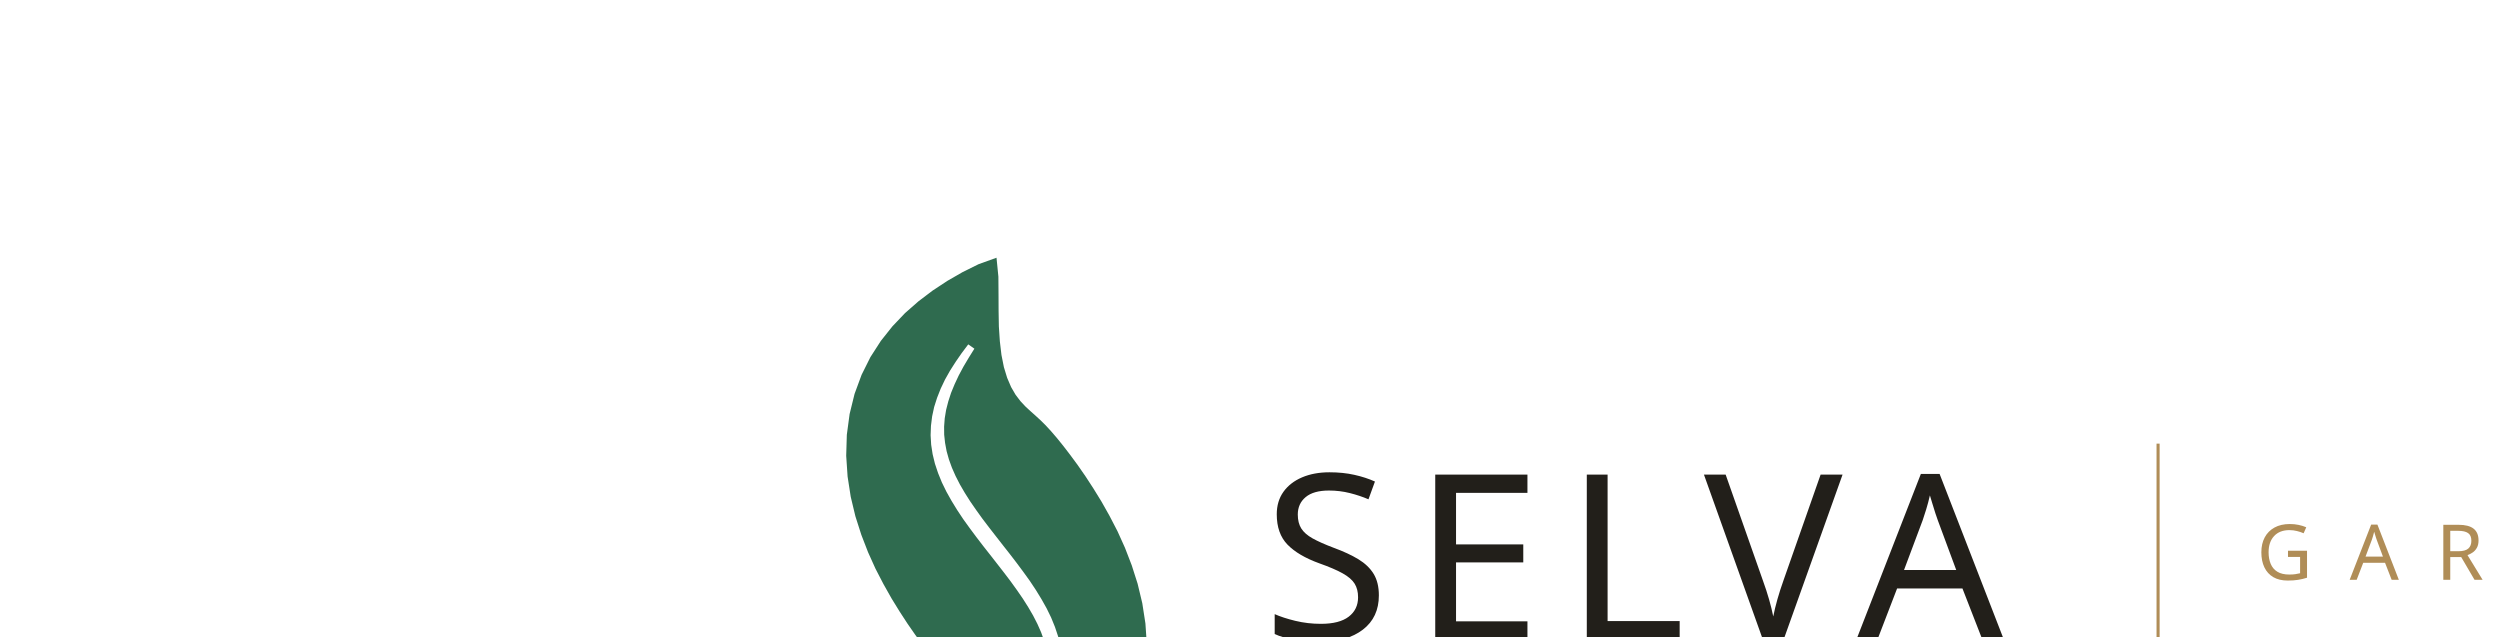
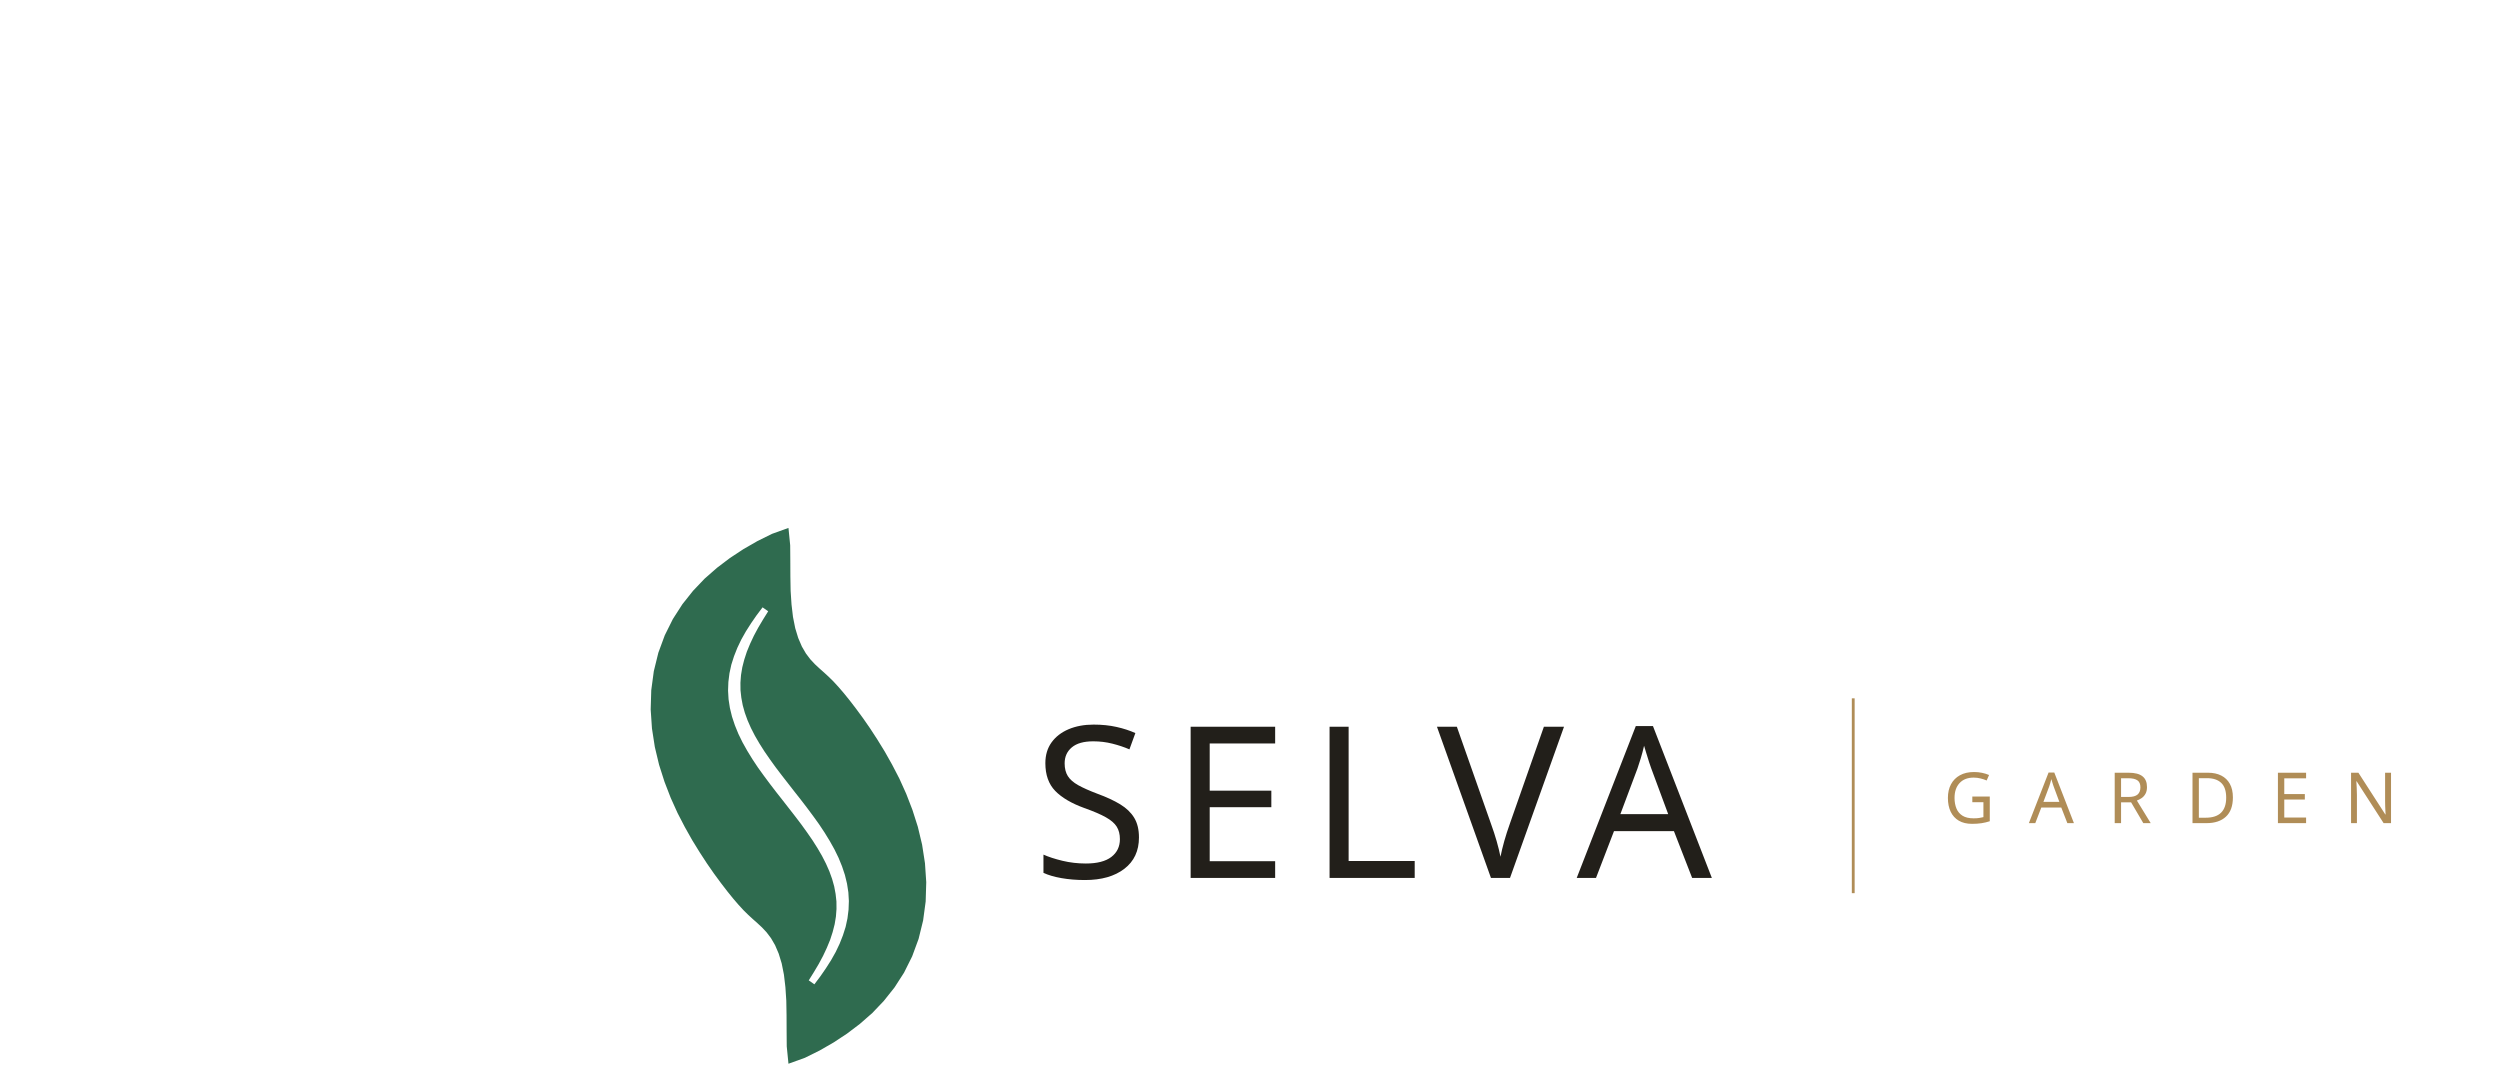
- <svg xmlns="http://www.w3.org/2000/svg" width="1100" height="280" viewBox="-280 270 1100 280">
+ <svg xmlns="http://www.w3.org/2000/svg" width="1200" height="520" viewBox="-220 230 1200 320">
  <defs />
  <g transform="translate(81.92 383.40) scale(0.6777)">
    <g transform="translate(-112.95 -36.14) scale(4.5179)">
      <path d="M50.00 92.00 L52.58 91.07 L54.88 89.93 L57.07 88.67 L59.18 87.28 L61.20 85.75 L63.14 84.05 L64.95 82.15 L66.62 80.05 L68.12 77.72 L69.39 75.17 L70.40 72.43 L71.11 69.54 L71.51 66.56 L71.60 63.54 L71.40 60.56 L70.95 57.65 L70.28 54.85 L69.43 52.19 L68.46 49.68 L67.39 47.31 L66.25 45.11 L65.09 43.05 L63.92 41.15 L62.78 39.40 L61.67 37.80 L60.61 36.36 L59.62 35.07 L58.70 33.93 L57.85 32.94 L57.06 32.08 L56.31 31.34 L55.58 30.67 L54.86 30.03 L54.15 29.37 L53.43 28.60 L52.74 27.69 L52.10 26.59 L51.53 25.26 L51.06 23.72 L50.71 21.96 L50.48 20.01 L50.34 17.89 L50.30 15.63 L50.29 13.23 L50.27 10.72 L50.00 8.00 L50.00 8.00 L47.42 8.93 L45.12 10.07 L42.93 11.33 L40.82 12.72 L38.80 14.25 L36.86 15.95 L35.05 17.85 L33.38 19.95 L31.88 22.28 L30.61 24.83 L29.60 27.57 L28.89 30.46 L28.49 33.44 L28.40 36.46 L28.60 39.44 L29.05 42.35 L29.72 45.15 L30.57 47.81 L31.54 50.32 L32.61 52.69 L33.75 54.89 L34.91 56.95 L36.08 58.85 L37.22 60.60 L38.33 62.20 L39.39 63.64 L40.38 64.93 L41.30 66.07 L42.15 67.06 L42.94 67.92 L43.69 68.66 L44.42 69.33 L45.14 69.97 L45.85 70.63 L46.57 71.40 L47.26 72.31 L47.90 73.41 L48.47 74.74 L48.94 76.28 L49.29 78.04 L49.52 79.99 L49.66 82.11 L49.70 84.37 L49.71 86.77 L49.73 89.28 L50.00 92.00 Z M54.06 79.55 L55.00 78.30 L55.87 77.04 L56.68 75.77 L57.40 74.49 L58.02 73.19 L58.54 71.87 L58.96 70.55 L59.25 69.21 L59.42 67.85 L59.47 66.49 L59.39 65.13 L59.18 63.77 L58.85 62.41 L58.40 61.06 L57.85 59.71 L57.20 58.38 L56.46 57.06 L55.65 55.74 L54.78 54.43 L53.85 53.14 L52.89 51.85 L51.90 50.56 L50.90 49.29 L49.91 48.02 L48.93 46.76 L47.98 45.51 L47.08 44.26 L46.23 43.03 L45.45 41.80 L44.74 40.58 L44.12 39.37 L43.59 38.17 L43.16 36.98 L42.83 35.80 L42.61 34.62 L42.48 33.44 L42.47 32.26 L42.56 31.07 L42.76 29.86 L43.07 28.65 L43.47 27.42 L43.98 26.18 L44.57 24.92 L45.25 23.65 L46.01 22.37 L46.82 21.07 L45.94 20.45 L45.00 21.70 L44.13 22.96 L43.32 24.23 L42.60 25.51 L41.98 26.81 L41.46 28.13 L41.04 29.45 L40.75 30.79 L40.58 32.15 L40.53 33.51 L40.61 34.87 L40.82 36.23 L41.15 37.59 L41.60 38.94 L42.15 40.29 L42.80 41.62 L43.54 42.94 L44.35 44.26 L45.22 45.57 L46.15 46.86 L47.11 48.15 L48.10 49.44 L49.10 50.71 L50.09 51.98 L51.07 53.24 L52.02 54.49 L52.92 55.74 L53.77 56.97 L54.55 58.20 L55.26 59.42 L55.88 60.63 L56.41 61.83 L56.84 63.02 L57.17 64.20 L57.39 65.38 L57.52 66.56 L57.53 67.74 L57.44 68.93 L57.24 70.14 L56.93 71.35 L56.53 72.58 L56.02 73.82 L55.43 75.08 L54.75 76.35 L53.99 77.63 L53.18 78.93 Z" fill="#2f6b4f" fill-rule="evenodd" />
    </g>
    <text x="285.9" y="189.7" dominant-baseline="central" text-anchor="start" font-family="Cormorant Garamond" font-weight="500" font-size="150" letter-spacing="15.00" fill="#221f1a">SELVA</text>
    <rect x="866.1" y="120.7" width="2" height="138.0" fill="#b08d57" />
    <text x="931.1" y="189.7" dominant-baseline="central" text-anchor="start" font-family="Jost" font-weight="300" font-size="50" letter-spacing="24.00" fill="#b08d57">GARDEN</text>
  </g>
</svg>
